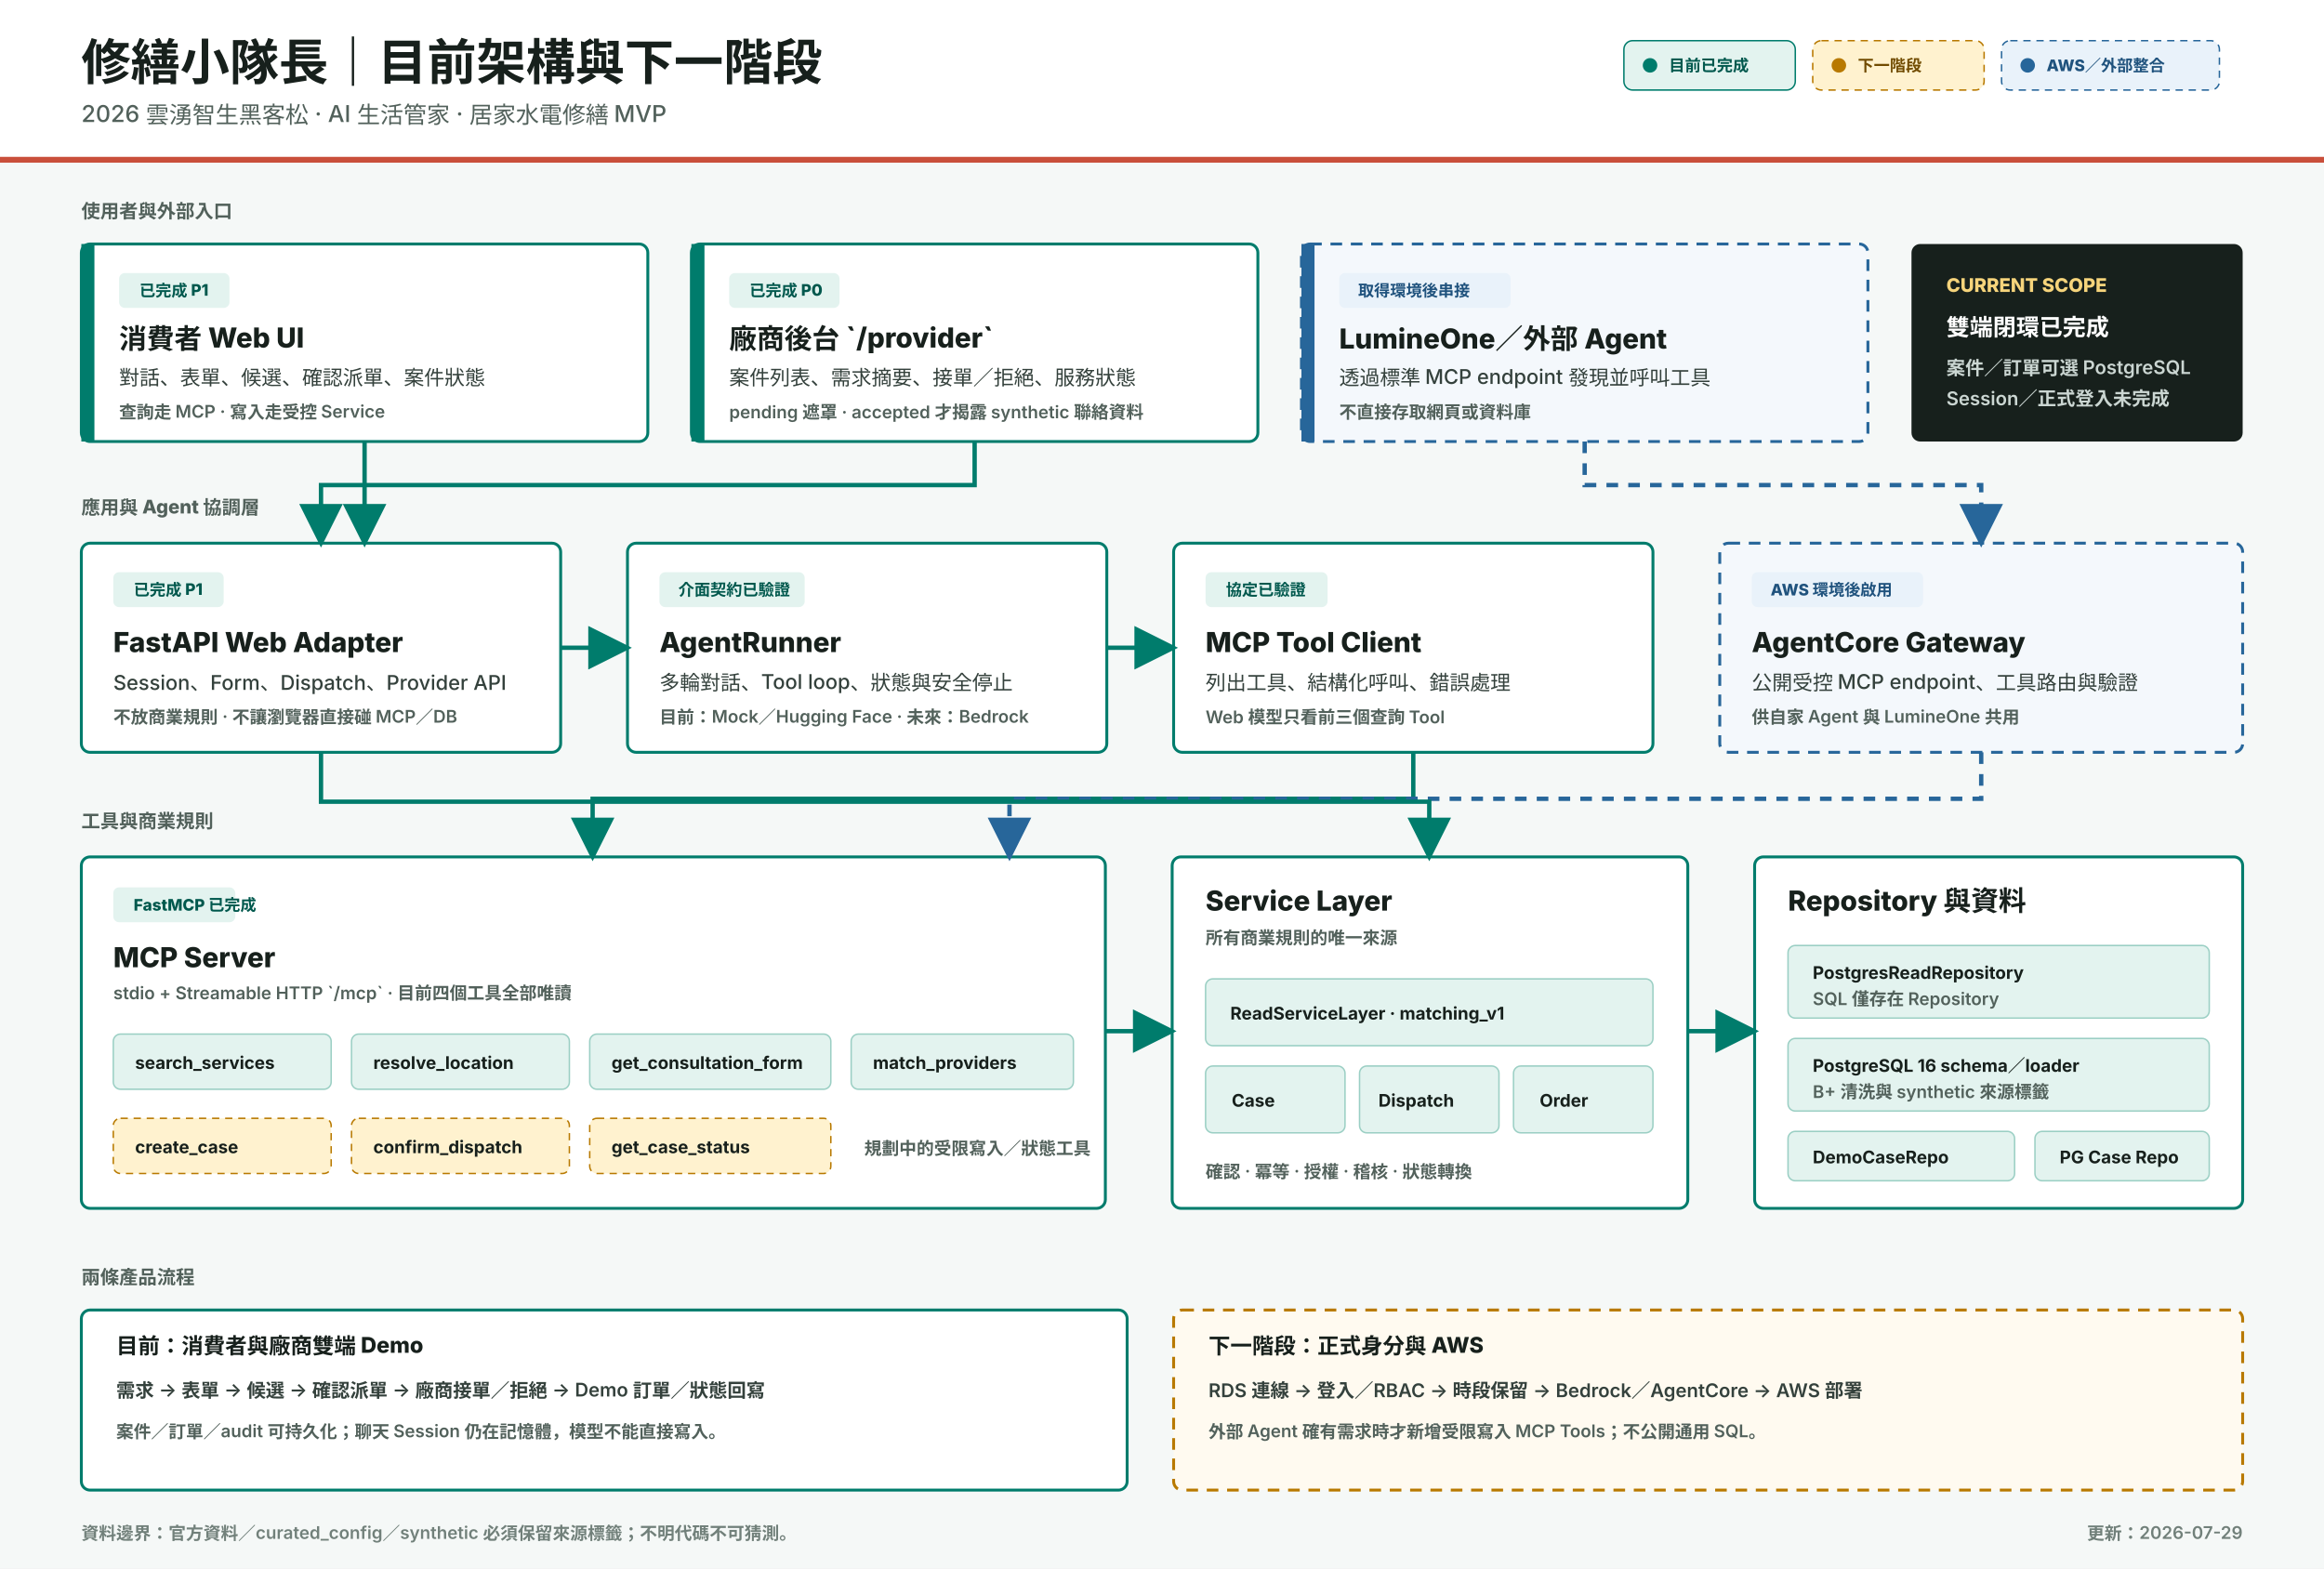
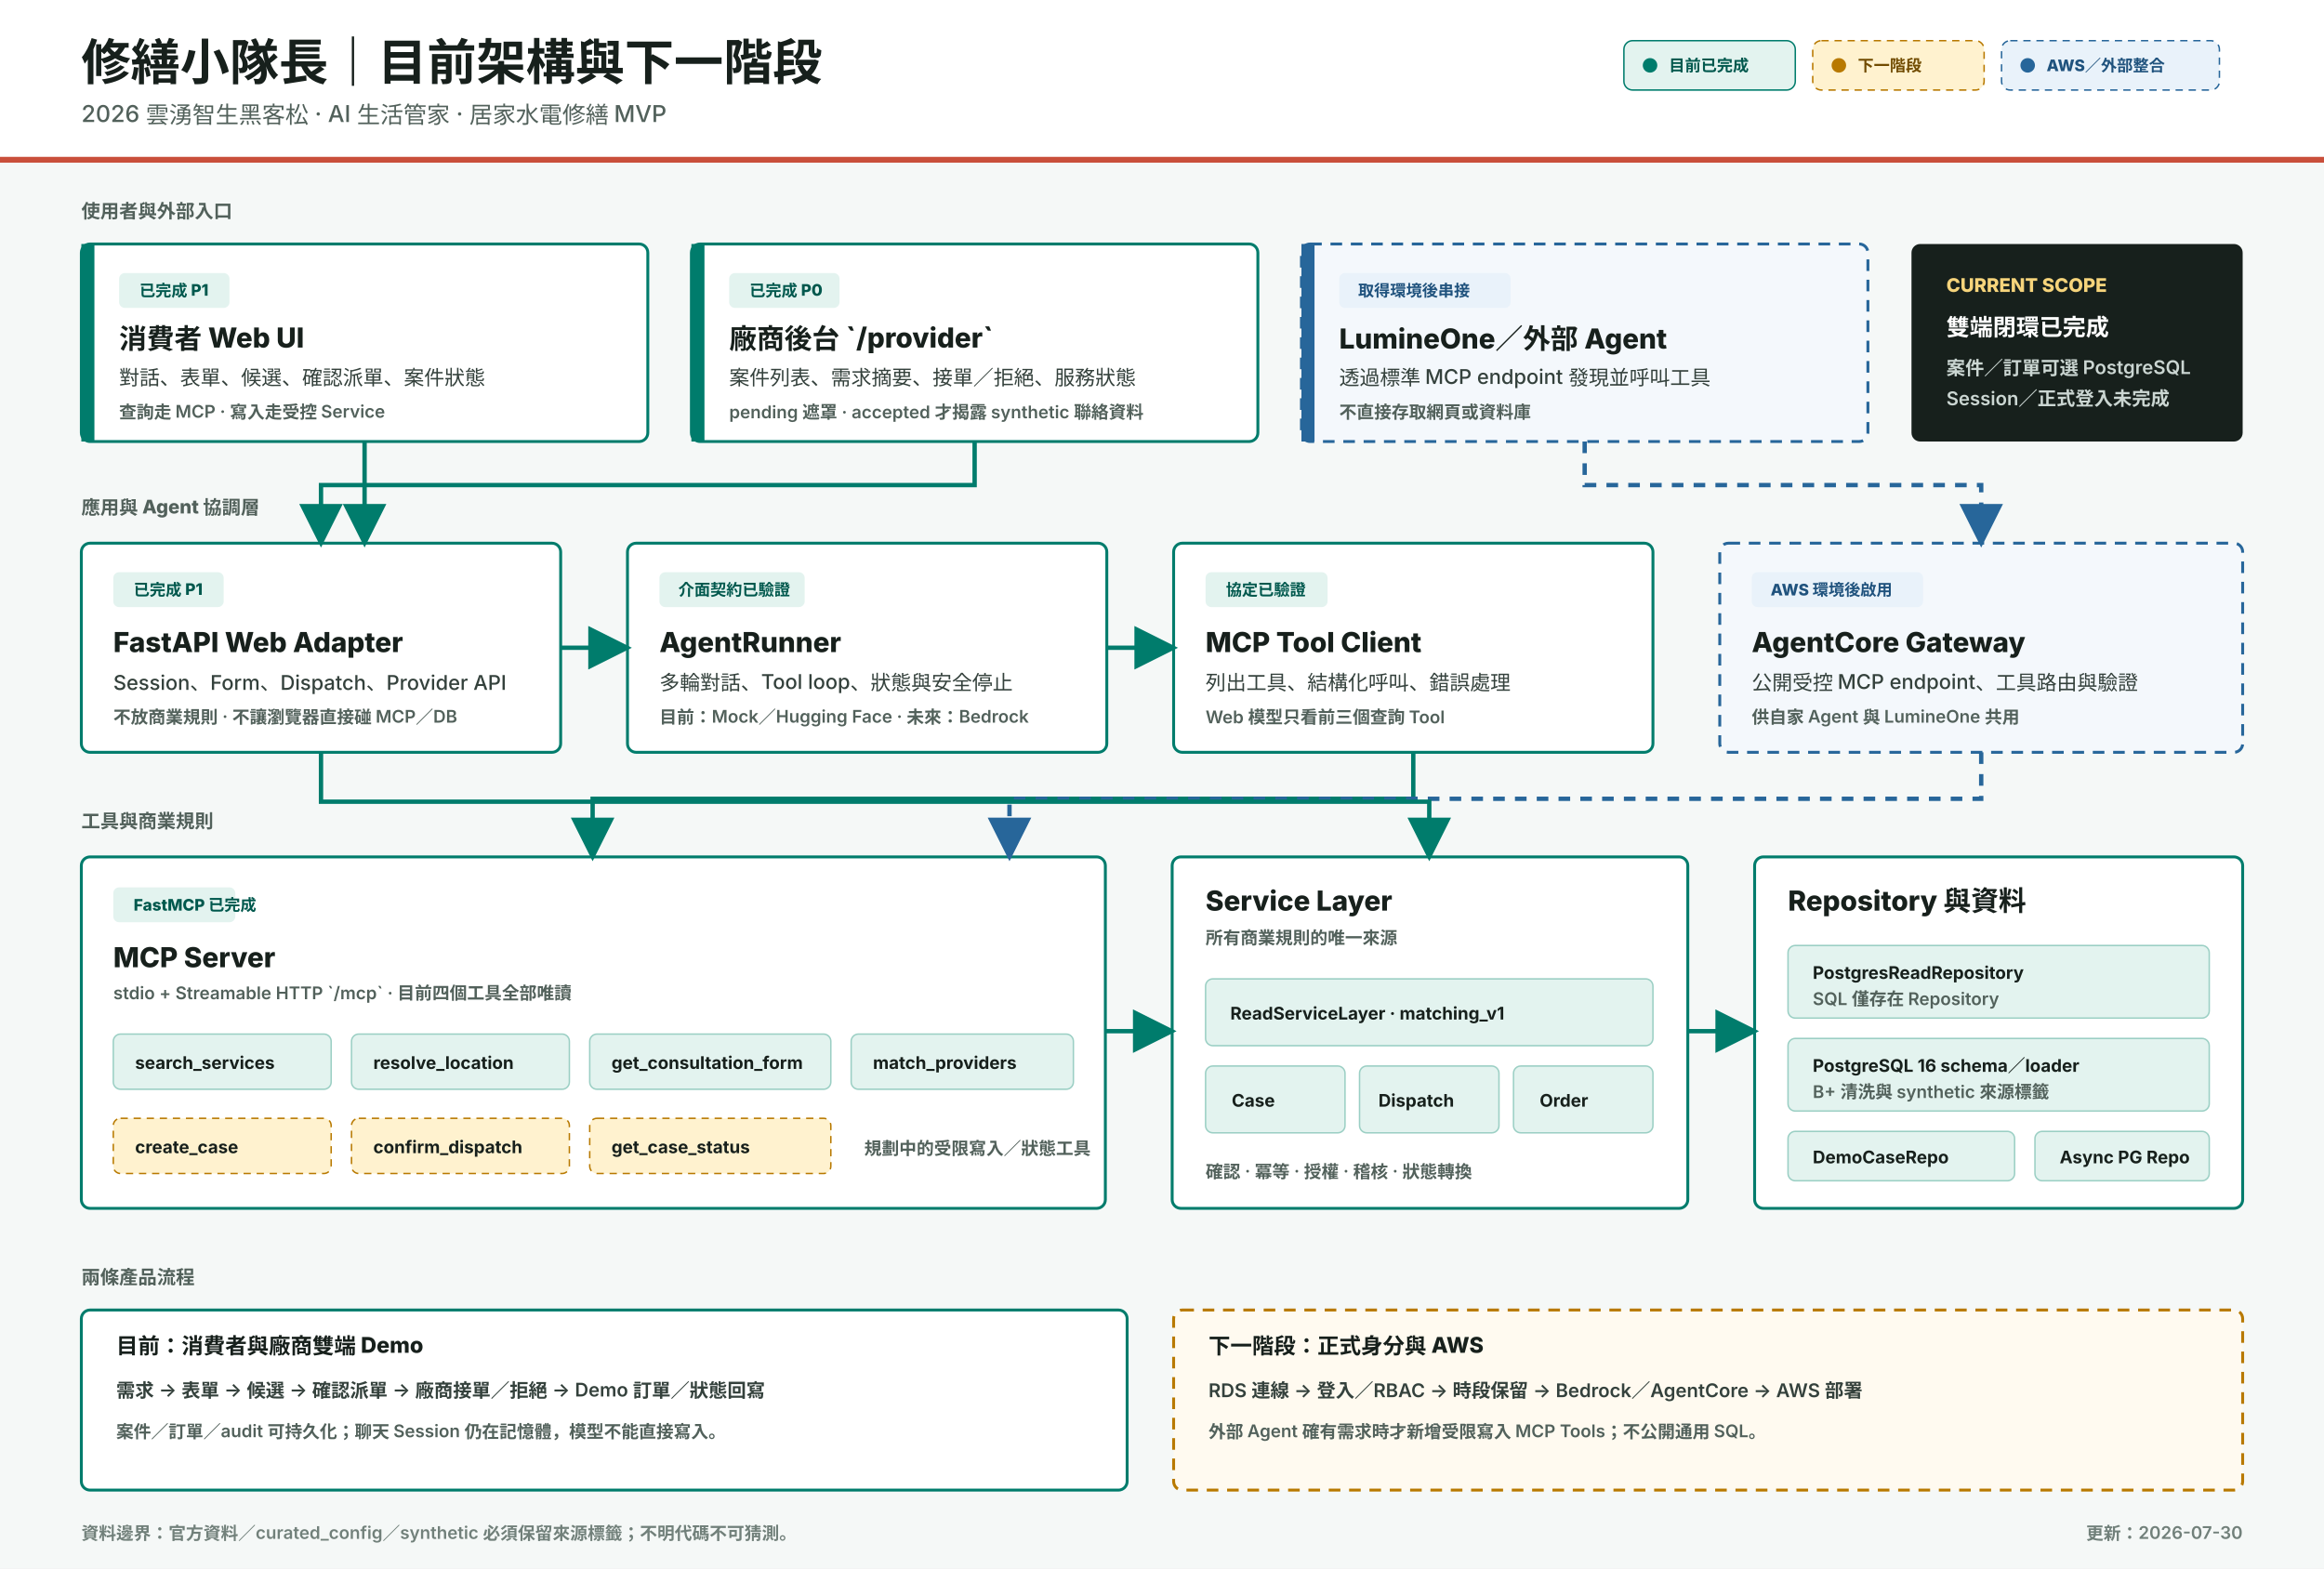
<svg xmlns="http://www.w3.org/2000/svg" width="1600" height="1080" viewBox="0 0 1600 1080" role="img" aria-labelledby="diagram-title diagram-desc">
  <defs>
    <marker id="arrow-current" markerWidth="10" markerHeight="10" refX="9" refY="5" orient="auto" markerUnits="strokeWidth">
      <path d="M 0 0 L 10 5 L 0 10 z" fill="#007c6c" />
    </marker>
    <marker id="arrow-planned" markerWidth="10" markerHeight="10" refX="9" refY="5" orient="auto" markerUnits="strokeWidth">
      <path d="M 0 0 L 10 5 L 0 10 z" fill="#b87900" />
    </marker>
    <marker id="arrow-future" markerWidth="10" markerHeight="10" refX="9" refY="5" orient="auto" markerUnits="strokeWidth">
      <path d="M 0 0 L 10 5 L 0 10 z" fill="#27669a" />
    </marker>
    <style>
      text {
        font-family: Inter, "Noto Sans TC", "Microsoft JhengHei", sans-serif;
        letter-spacing: 0;
      }
      .title { fill: #17201c; font-size: 34px; font-weight: 800; }
      .subtitle { fill: #52615b; font-size: 16px; font-weight: 500; }
      .section-label { fill: #52615b; font-size: 13px; font-weight: 800; }
      .box-title { fill: #17201c; font-size: 19px; font-weight: 800; }
      .box-body { fill: #34413c; font-size: 14px; font-weight: 500; }
      .box-small { fill: #52615b; font-size: 12px; font-weight: 600; }
      .badge-text { font-size: 11px; font-weight: 800; }
      .tool-text { fill: #17201c; font-size: 12px; font-weight: 700; }
      .flow-title { fill: #17201c; font-size: 15px; font-weight: 800; }
      .flow-text { fill: #34413c; font-size: 13px; font-weight: 600; }
      .current-line { fill: none; stroke: #007c6c; stroke-width: 3; marker-end: url(#arrow-current); }
      .planned-line { fill: none; stroke: #b87900; stroke-width: 3; stroke-dasharray: 8 7; marker-end: url(#arrow-planned); }
      .future-line { fill: none; stroke: #27669a; stroke-width: 3; stroke-dasharray: 8 7; marker-end: url(#arrow-future); }
      .neutral-line { fill: none; stroke: #87958f; stroke-width: 2; marker-end: url(#arrow-current); }
    </style>
  </defs>
  <rect width="1600" height="1080" fill="#f5f8f7" />
  <rect x="0" y="0" width="1600" height="112" fill="#ffffff" />
  <rect x="0" y="108" width="1600" height="4" fill="#c94f3b" />
  <text class="title" x="56" y="55">修繕小隊長｜目前架構與下一階段</text>
  <text class="subtitle" x="56" y="84">2026 雲湧智生黑客松 · AI 生活管家 · 居家水電修繕 MVP</text>
  <g id="legend" transform="translate(1118 28)">
    <rect x="0" y="0" width="118" height="34" rx="6" fill="#e3f3ef" stroke="#007c6c" />
    <circle cx="18" cy="17" r="5" fill="#007c6c" />
    <text class="badge-text" x="31" y="21" fill="#00584d">目前已完成</text>
    <rect x="130" y="0" width="118" height="34" rx="6" fill="#fff2cf" stroke="#b87900" stroke-dasharray="5 4" />
    <circle cx="148" cy="17" r="5" fill="#b87900" />
    <text class="badge-text" x="161" y="21" fill="#714b00">下一階段</text>
    <rect x="260" y="0" width="150" height="34" rx="6" fill="#e9f2fa" stroke="#27669a" stroke-dasharray="5 4" />
    <circle cx="278" cy="17" r="5" fill="#27669a" />
    <text class="badge-text" x="291" y="21" fill="#1f527d">AWS／外部整合</text>
  </g>
  <text class="section-label" x="56" y="150">使用者與外部入口</text>
  <g id="consumer-ui">
    <rect x="56" y="168" width="390" height="136" rx="6" fill="#ffffff" stroke="#007c6c" stroke-width="2" />
    <rect x="56" y="168" width="9" height="136" fill="#007c6c" />
    <rect x="82" y="188" width="76" height="24" rx="4" fill="#e3f3ef" />
    <text class="badge-text" x="96" y="204" fill="#00584d">已完成 P1</text>
    <text class="box-title" x="82" y="240">消費者 Web UI</text>
    <text class="box-body" x="82" y="265">對話、表單、候選、確認派單、案件狀態</text>
    <text class="box-small" x="82" y="288">查詢走 MCP · 寫入走受控 Service</text>
  </g>
  <g id="provider-ui">
    <rect x="476" y="168" width="390" height="136" rx="6" fill="#ffffff" stroke="#007c6c" stroke-width="2" />
    <rect x="476" y="168" width="9" height="136" fill="#007c6c" />
    <rect x="502" y="188" width="76" height="24" rx="4" fill="#e3f3ef" />
    <text class="badge-text" x="516" y="204" fill="#00584d">已完成 P0</text>
    <text class="box-title" x="502" y="240">廠商後台 `/provider`</text>
    <text class="box-body" x="502" y="265">案件列表、需求摘要、接單／拒絕、服務狀態</text>
    <text class="box-small" x="502" y="288">pending 遮罩 · accepted 才揭露 synthetic 聯絡資料</text>
  </g>
  <g id="external-agent">
    <rect x="896" y="168" width="390" height="136" rx="6" fill="#f4f8fc" stroke="#27669a" stroke-width="2" stroke-dasharray="8 6" />
    <rect x="896" y="168" width="9" height="136" fill="#27669a" />
    <rect x="922" y="188" width="118" height="24" rx="4" fill="#e9f2fa" />
    <text class="badge-text" x="935" y="204" fill="#1f527d">取得環境後串接</text>
    <text class="box-title" x="922" y="240">LumineOne／外部 Agent</text>
    <text class="box-body" x="922" y="265">透過標準 MCP endpoint 發現並呼叫工具</text>
    <text class="box-small" x="922" y="288">不直接存取網頁或資料庫</text>
  </g>
  <g id="scope-note">
    <rect x="1316" y="168" width="228" height="136" rx="6" fill="#17201c" />
    <text x="1340" y="201" fill="#f6d47b" font-size="13" font-weight="800">CURRENT SCOPE</text>
    <text x="1340" y="231" fill="#ffffff" font-size="16" font-weight="800">雙端閉環已完成</text>
    <text x="1340" y="258" fill="#cbd6d2" font-size="13" font-weight="600">案件／訂單可選 PostgreSQL</text>
    <text x="1340" y="279" fill="#cbd6d2" font-size="13" font-weight="600">Session／正式登入未完成</text>
  </g>
  <text class="section-label" x="56" y="354">應用與 Agent 協調層</text>
  <g id="fastapi">
    <rect x="56" y="374" width="330" height="144" rx="6" fill="#ffffff" stroke="#007c6c" stroke-width="2" />
    <rect x="78" y="394" width="76" height="24" rx="4" fill="#e3f3ef" />
    <text class="badge-text" x="92" y="410" fill="#00584d">已完成 P1</text>
    <text class="box-title" x="78" y="449">FastAPI Web Adapter</text>
    <text class="box-body" x="78" y="475">Session、Form、Dispatch、Provider API</text>
    <text class="box-small" x="78" y="498">不放商業規則 · 不讓瀏覽器直接碰 MCP／DB</text>
  </g>
  <g id="agent-runner">
    <rect x="432" y="374" width="330" height="144" rx="6" fill="#ffffff" stroke="#007c6c" stroke-width="2" />
    <rect x="454" y="394" width="100" height="24" rx="4" fill="#e3f3ef" />
    <text class="badge-text" x="467" y="410" fill="#00584d">介面契約已驗證</text>
    <text class="box-title" x="454" y="449">AgentRunner</text>
    <text class="box-body" x="454" y="475">多輪對話、Tool loop、狀態與安全停止</text>
    <text class="box-small" x="454" y="498">目前：Mock／Hugging Face · 未來：Bedrock</text>
  </g>
  <g id="mcp-client">
    <rect x="808" y="374" width="330" height="144" rx="6" fill="#ffffff" stroke="#007c6c" stroke-width="2" />
    <rect x="830" y="394" width="84" height="24" rx="4" fill="#e3f3ef" />
    <text class="badge-text" x="844" y="410" fill="#00584d">協定已驗證</text>
    <text class="box-title" x="830" y="449">MCP Tool Client</text>
    <text class="box-body" x="830" y="475">列出工具、結構化呼叫、錯誤處理</text>
    <text class="box-small" x="830" y="498">Web 模型只看前三個查詢 Tool</text>
  </g>
  <g id="gateway">
    <rect x="1184" y="374" width="360" height="144" rx="6" fill="#f4f8fc" stroke="#27669a" stroke-width="2" stroke-dasharray="8 6" />
    <rect x="1206" y="394" width="118" height="24" rx="4" fill="#e9f2fa" />
    <text class="badge-text" x="1219" y="410" fill="#1f527d">AWS 環境後啟用</text>
    <text class="box-title" x="1206" y="449">AgentCore Gateway</text>
    <text class="box-body" x="1206" y="475">公開受控 MCP endpoint、工具路由與驗證</text>
    <text class="box-small" x="1206" y="498">供自家 Agent 與 LumineOne 共用</text>
  </g>
  <path class="current-line" d="M 251 304 L 251 374" />
  <path class="current-line" d="M 671 304 L 671 334 L 221 334 L 221 374" />
  <path class="current-line" d="M 386 446 L 432 446" />
  <path class="current-line" d="M 762 446 L 808 446" />
  <path class="future-line" d="M 1091 304 L 1091 334 L 1364 334 L 1364 374" />
  <text class="section-label" x="56" y="570">工具與商業規則</text>
  <g id="mcp-server">
    <rect x="56" y="590" width="705" height="242" rx="6" fill="#ffffff" stroke="#007c6c" stroke-width="2" />
    <rect x="78" y="611" width="84" height="24" rx="4" fill="#e3f3ef" />
    <text class="badge-text" x="92" y="627" fill="#00584d">FastMCP 已完成</text>
    <text class="box-title" x="78" y="666">MCP Server</text>
    <text class="box-small" x="78" y="688">stdio + Streamable HTTP `/mcp` · 目前四個工具全部唯讀</text>
    <rect x="78" y="712" width="150" height="38" rx="5" fill="#e3f3ef" stroke="#9bcfc4" />
    <text class="tool-text" x="93" y="736">search_services</text>
    <rect x="242" y="712" width="150" height="38" rx="5" fill="#e3f3ef" stroke="#9bcfc4" />
    <text class="tool-text" x="257" y="736">resolve_location</text>
    <rect x="406" y="712" width="166" height="38" rx="5" fill="#e3f3ef" stroke="#9bcfc4" />
    <text class="tool-text" x="421" y="736">get_consultation_form</text>
    <rect x="586" y="712" width="153" height="38" rx="5" fill="#e3f3ef" stroke="#9bcfc4" />
    <text class="tool-text" x="601" y="736">match_providers</text>
    <rect x="78" y="770" width="150" height="38" rx="5" fill="#fff2cf" stroke="#b87900" stroke-dasharray="5 4" />
    <text class="tool-text" x="93" y="794">create_case</text>
    <rect x="242" y="770" width="150" height="38" rx="5" fill="#fff2cf" stroke="#b87900" stroke-dasharray="5 4" />
    <text class="tool-text" x="257" y="794">confirm_dispatch</text>
    <rect x="406" y="770" width="166" height="38" rx="5" fill="#fff2cf" stroke="#b87900" stroke-dasharray="5 4" />
    <text class="tool-text" x="421" y="794">get_case_status</text>
    <text class="box-small" x="595" y="795">規劃中的受限寫入／狀態工具</text>
  </g>
  <g id="service-layer">
    <rect x="807" y="590" width="355" height="242" rx="6" fill="#ffffff" stroke="#007c6c" stroke-width="2" />
    <text class="box-title" x="830" y="627">Service Layer</text>
    <text class="box-small" x="830" y="650">所有商業規則的唯一來源</text>
    <rect x="830" y="674" width="308" height="46" rx="5" fill="#e3f3ef" stroke="#9bcfc4" />
    <text class="tool-text" x="847" y="702">ReadServiceLayer · matching_v1</text>
    <rect x="830" y="734" width="96" height="46" rx="5" fill="#e3f3ef" stroke="#9bcfc4" />
    <text class="tool-text" x="848" y="762">Case</text>
    <rect x="936" y="734" width="96" height="46" rx="5" fill="#e3f3ef" stroke="#9bcfc4" />
    <text class="tool-text" x="949" y="762">Dispatch</text>
    <rect x="1042" y="734" width="96" height="46" rx="5" fill="#e3f3ef" stroke="#9bcfc4" />
    <text class="tool-text" x="1060" y="762">Order</text>
    <text class="box-small" x="830" y="811">確認 · 冪等 · 授權 · 稽核 · 狀態轉換</text>
  </g>
  <g id="repository">
    <rect x="1208" y="590" width="336" height="242" rx="6" fill="#ffffff" stroke="#007c6c" stroke-width="2" />
    <text class="box-title" x="1231" y="627">Repository 與資料</text>
    <rect x="1231" y="651" width="290" height="50" rx="5" fill="#e3f3ef" stroke="#9bcfc4" />
    <text class="tool-text" x="1248" y="674">PostgresReadRepository</text>
    <text class="box-small" x="1248" y="692">SQL 僅存在 Repository</text>
    <rect x="1231" y="715" width="290" height="50" rx="5" fill="#e3f3ef" stroke="#9bcfc4" />
    <text class="tool-text" x="1248" y="738">PostgreSQL 16 schema／loader</text>
    <text class="box-small" x="1248" y="756">B+ 清洗與 synthetic 來源標籤</text>
    <rect x="1231" y="779" width="156" height="34" rx="5" fill="#e3f3ef" stroke="#9bcfc4" />
    <text class="tool-text" x="1248" y="801">DemoCaseRepo</text>
    <rect x="1401" y="779" width="120" height="34" rx="5" fill="#e3f3ef" stroke="#9bcfc4" />
-     <text class="tool-text" x="1418" y="801">PG Case Repo</text>
+     <text class="tool-text" x="1418" y="801">Async PG Repo</text>
  </g>
  <path class="current-line" d="M 973 518 L 973 550 L 408 550 L 408 590" />
  <path class="future-line" d="M 1364 518 L 1364 550 L 695 550 L 695 590" />
  <path class="current-line" d="M 761 710 L 807 710" />
  <path class="current-line" d="M 1162 710 L 1208 710" />
  <path class="current-line" d="M 221 518 L 221 552 L 984 552 L 984 590" />
  <text class="section-label" x="56" y="884">兩條產品流程</text>
  <g id="current-flow">
    <rect x="56" y="902" width="720" height="124" rx="6" fill="#ffffff" stroke="#007c6c" stroke-width="2" />
    <text class="flow-title" x="80" y="932">目前：消費者與廠商雙端 Demo</text>
    <text class="flow-text" x="80" y="962">需求 → 表單 → 候選 → 確認派單 → 廠商接單／拒絕 → Demo 訂單／狀態回寫</text>
    <text class="box-small" x="80" y="990">案件／訂單／audit 可持久化；聊天 Session 仍在記憶體，模型不能直接寫入。</text>
  </g>
  <g id="next-flow">
    <rect x="808" y="902" width="736" height="124" rx="6" fill="#fffaf0" stroke="#b87900" stroke-width="2" stroke-dasharray="8 6" />
    <text class="flow-title" x="832" y="932">下一階段：正式身分與 AWS</text>
    <text class="flow-text" x="832" y="962">RDS 連線 → 登入／RBAC → 時段保留 → Bedrock／AgentCore → AWS 部署</text>
    <text class="box-small" x="832" y="990">外部 Agent 確有需求時才新增受限寫入 MCP Tools；不公開通用 SQL。</text>
  </g>
  <text x="56" y="1060" fill="#71807a" font-size="12" font-weight="600">資料邊界：官方資料／curated_config／synthetic 必須保留來源標籤；不明代碼不可猜測。</text>
-   <text x="1544" y="1060" text-anchor="end" fill="#71807a" font-size="12" font-weight="600">更新：2026-07-29</text>
+   <text x="1544" y="1060" text-anchor="end" fill="#71807a" font-size="12" font-weight="600">更新：2026-07-30</text>
</svg>
